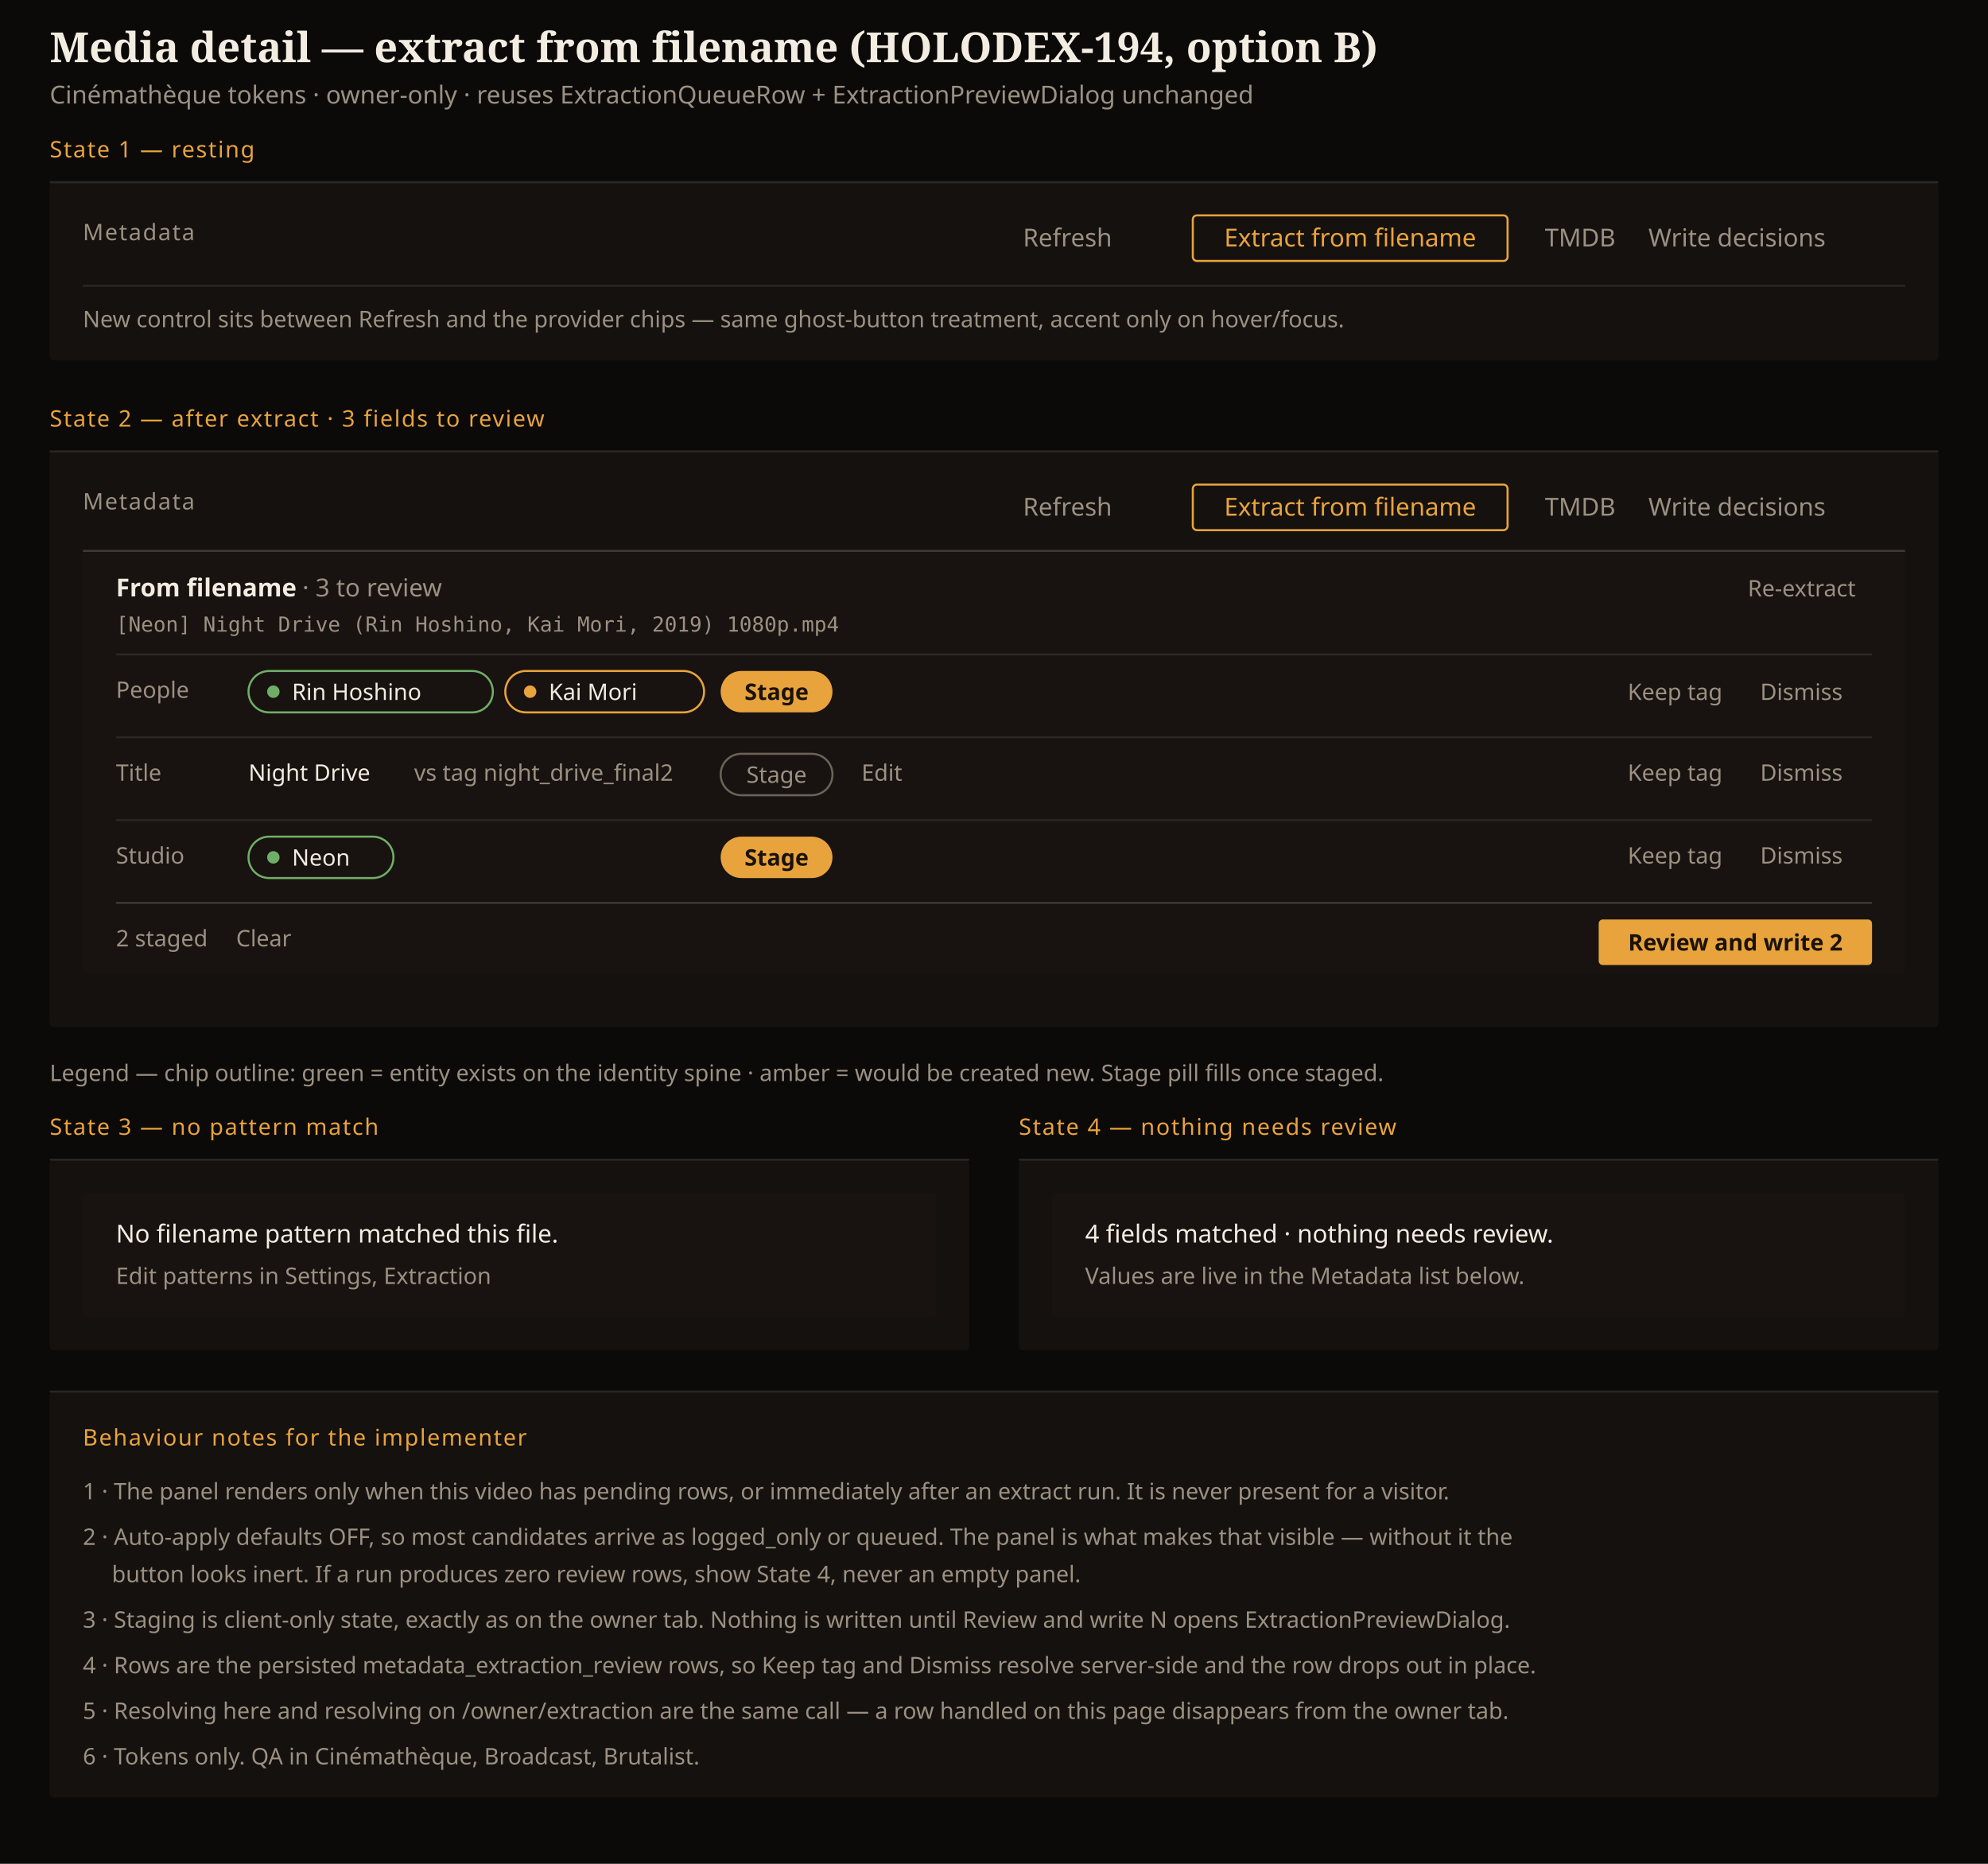
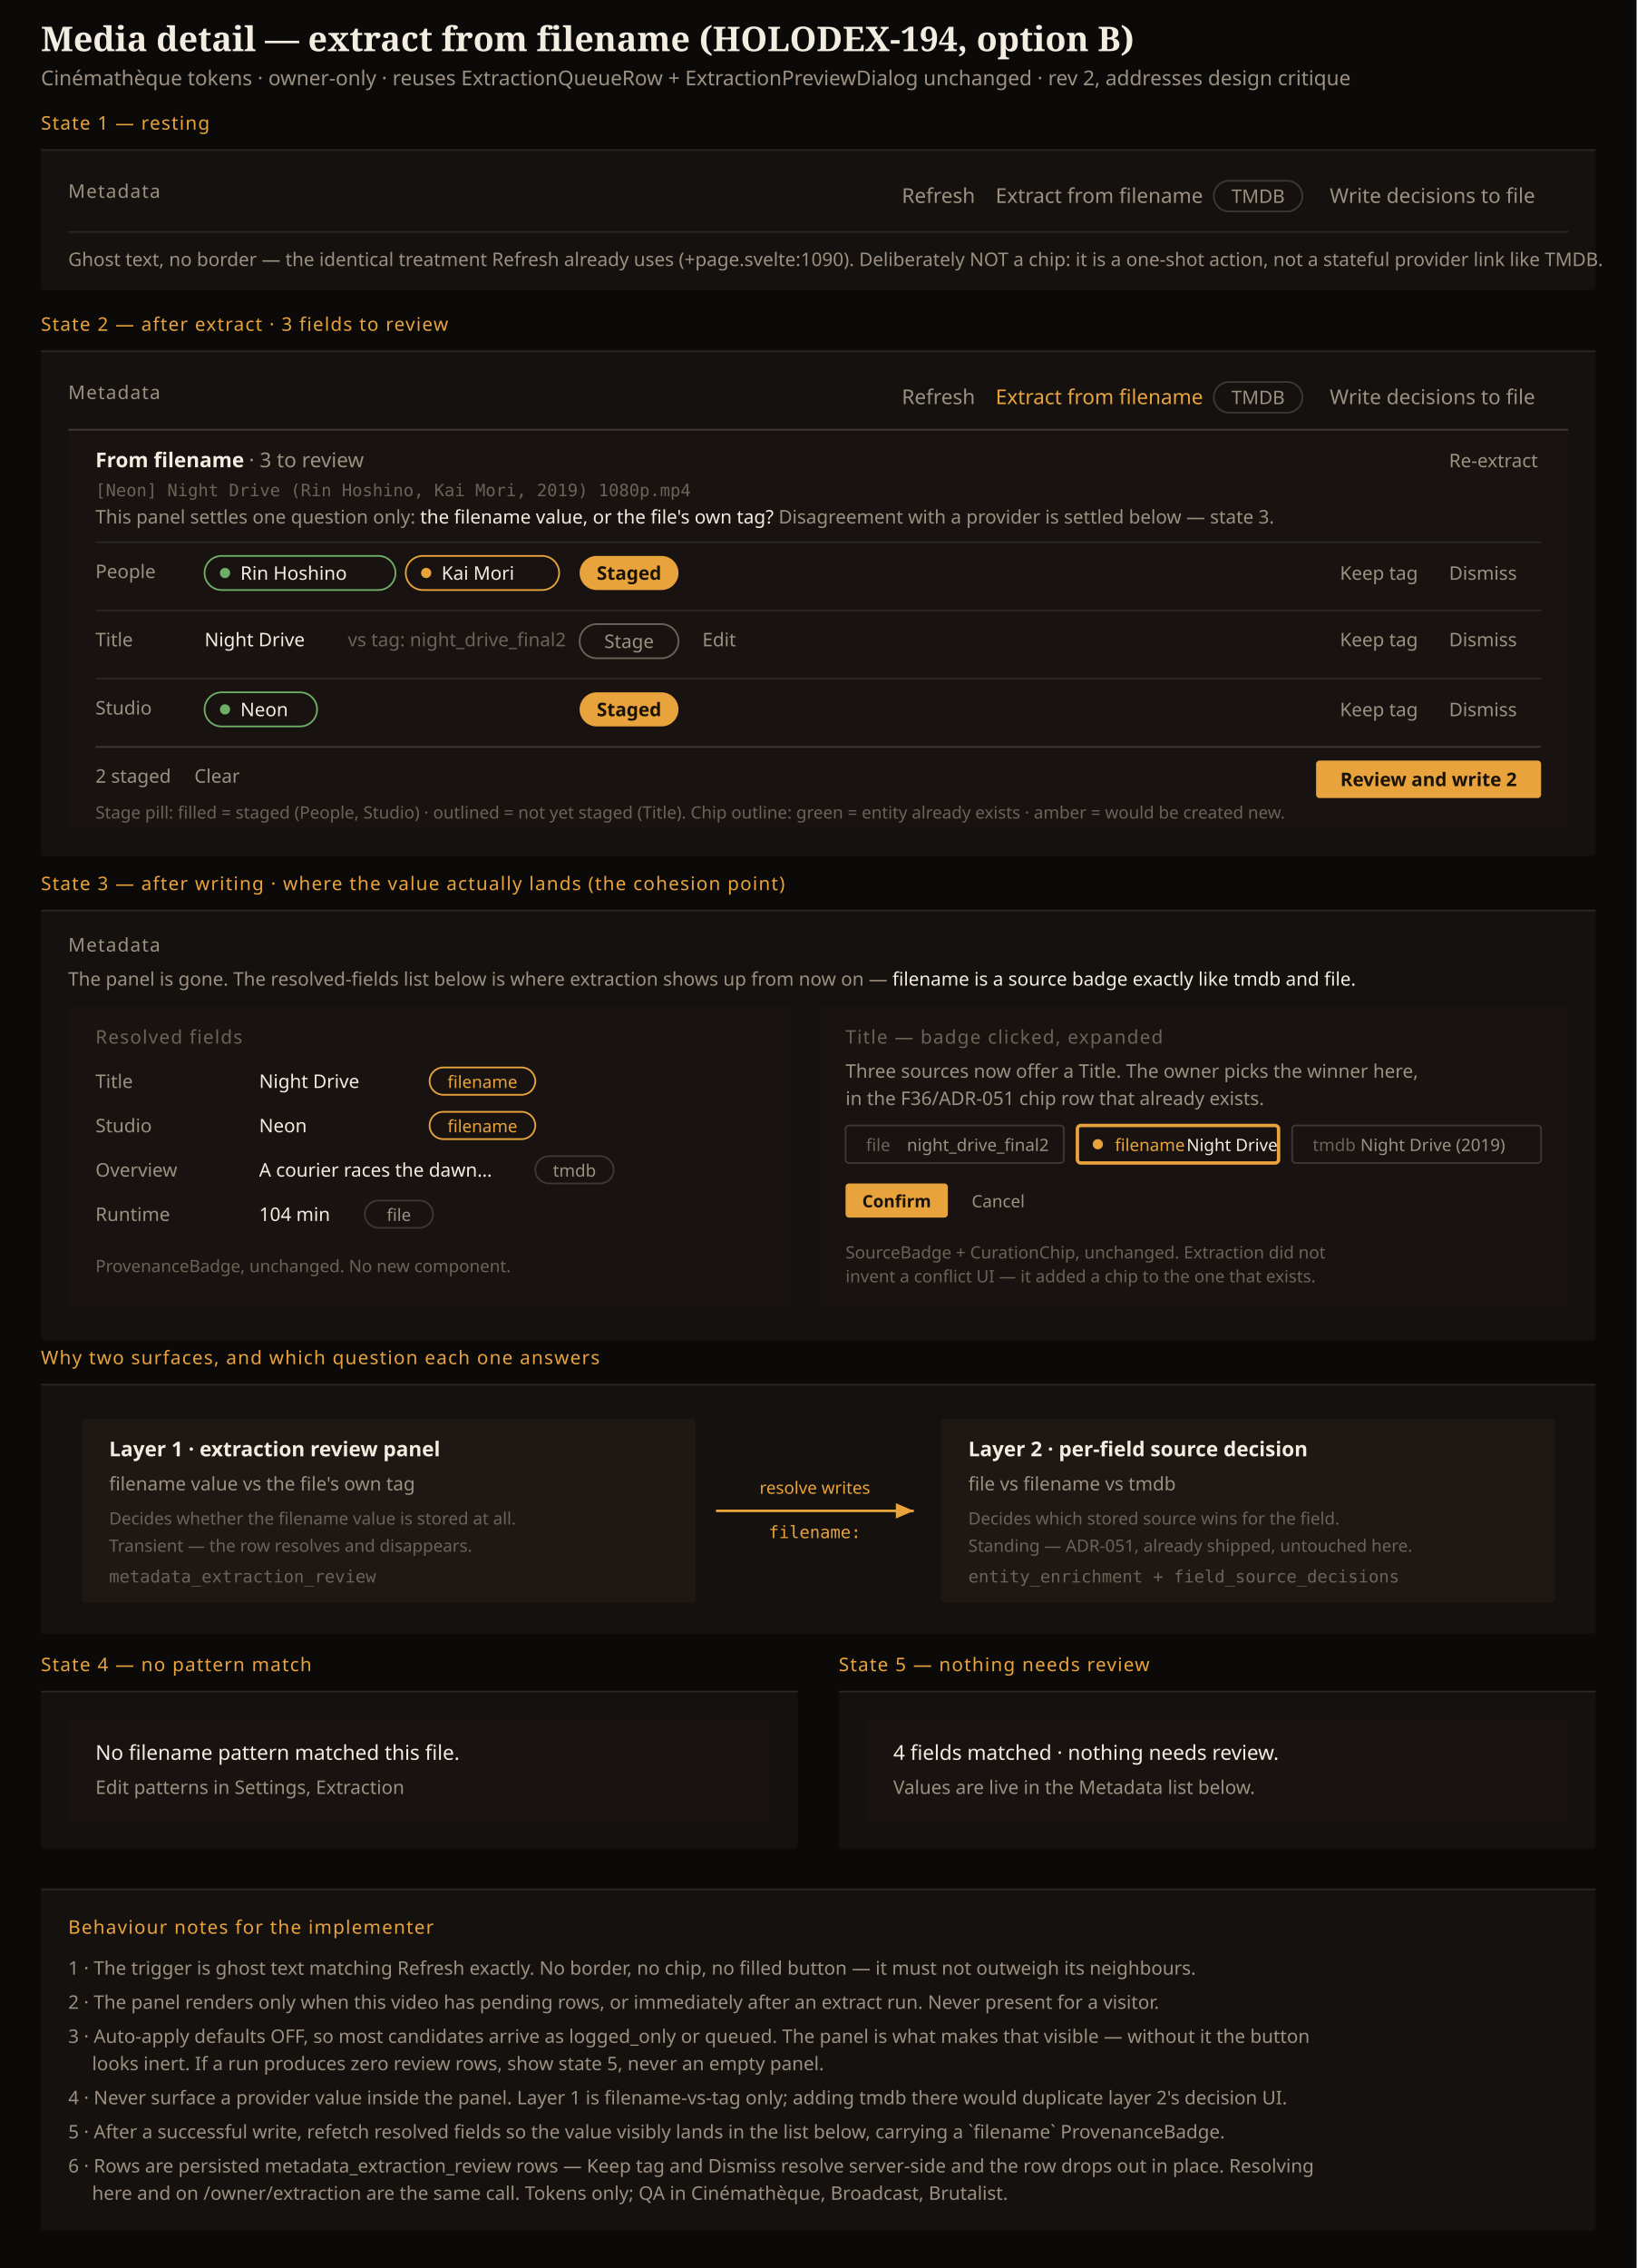
- <svg xmlns="http://www.w3.org/2000/svg" viewBox="0 0 960 900" font-family="'Archivo Variable', sans-serif">
+ <svg xmlns="http://www.w3.org/2000/svg" viewBox="0 0 960 1330" font-family="'Archivo Variable', sans-serif">
  <defs>
    <style>
      .bg { fill: #0c0a09; }
      .surface { fill: #15110e; }
      .surface2 { fill: #181310; }
+       .surface3 { fill: #1e1814; }
      .rule { stroke: #2a2622; stroke-width: 1; }
      .ruleStrong { stroke: #3d3833; stroke-width: 1; }
      .ink { fill: #f3ece1; }
      .muted { fill: #9b9082; }
+       .dim { fill: #6b6258; }
      .accent { fill: #e8a33d; }
      .accentInk { fill: #1a1206; }
      .ok { fill: #6fae67; }
      .okStroke { stroke: #6fae67; stroke-width: 1; fill: none; }
      .accentStroke { stroke: #e8a33d; stroke-width: 1; fill: none; }
+       .accentStroke2 { stroke: #e8a33d; stroke-width: 2; fill: none; }
      .mutedStroke { stroke: #6b6258; stroke-width: 1; fill: none; }
+       .dimStroke { stroke: #3d3833; stroke-width: 1; fill: none; }
+       .arrow { stroke: #e8a33d; stroke-width: 1.5; fill: none; }
      .label { font-size: 11px; letter-spacing: 0.06em; text-transform: uppercase; }
      .title { font-family: 'Fraunces Variable', serif; }
      .mono { font-family: 'IBM Plex Mono', monospace; }
    </style>
+     <marker id="ah" markerWidth="8" markerHeight="8" refX="7" refY="4" orient="auto">
+       <path d="M0,1 L7,4 L0,7 z" fill="#e8a33d" />
+     </marker>
  </defs>
-   <rect class="bg" width="960" height="900" />
+   <rect class="bg" width="960" height="1330" />
  <text x="24" y="30" class="ink title" font-size="20" font-weight="600">Media detail — extract from filename (HOLODEX-194, option B)</text>
-   <text x="24" y="50" class="muted" font-size="12">Cinémathèque tokens · owner-only · reuses ExtractionQueueRow + ExtractionPreviewDialog unchanged</text>
+   <text x="24" y="50" class="muted" font-size="12">Cinémathèque tokens · owner-only · reuses ExtractionQueueRow + ExtractionPreviewDialog unchanged · rev 2, addresses design critique</text>
  <g transform="translate(24,76)">
    <text x="0" y="0" class="accent label">State 1 — resting</text>
-     <rect x="0" y="12" width="912" height="86" rx="2" class="surface" />
+     <rect x="0" y="12" width="912" height="82" rx="2" class="surface" />
    <line x1="0" y1="12" x2="912" y2="12" class="rule" />
    <text x="16" y="40" class="muted label">Metadata</text>
-     <text x="470" y="43" class="muted" font-size="12">Refresh</text>
-     <rect x="552" y="28" width="152" height="22" rx="2" class="accentStroke" />
-     <text x="628" y="43" text-anchor="middle" class="accent" font-size="12">Extract from filename</text>
-     <text x="722" y="43" class="muted" font-size="12">TMDB</text>
-     <text x="772" y="43" class="muted" font-size="12">Write decisions</text>
-     <line x1="16" y1="62" x2="896" y2="62" class="rule" />
-     <text x="16" y="82" class="muted" font-size="11">New control sits between Refresh and the provider chips — same ghost-button treatment, accent only on hover/focus.</text>
+     <text x="505" y="43" class="muted" font-size="12">Refresh</text>
+     <text x="560" y="43" class="muted" font-size="12">Extract from filename</text>
+     <rect x="688" y="30" width="52" height="18" rx="9" class="dimStroke" />
+     <text x="714" y="43" text-anchor="middle" class="muted" font-size="11">TMDB</text>
+     <text x="756" y="43" class="muted" font-size="12">Write decisions to file</text>
+     <line x1="16" y1="60" x2="896" y2="60" class="rule" />
+     <text x="16" y="80" class="muted" font-size="11">Ghost text, no border — the identical treatment Refresh already uses (+page.svelte:1090). Deliberately NOT a chip: it is a one-shot action, not a stateful provider link like TMDB.</text>
  </g>
-   <g transform="translate(24,206)">
+   <g transform="translate(24,194)">
    <text x="0" y="0" class="accent label">State 2 — after extract · 3 fields to review</text>
-     <rect x="0" y="12" width="912" height="278" rx="2" class="surface" />
+     <rect x="0" y="12" width="912" height="296" rx="2" class="surface" />
    <line x1="0" y1="12" x2="912" y2="12" class="rule" />
    <text x="16" y="40" class="muted label">Metadata</text>
-     <text x="470" y="43" class="muted" font-size="12">Refresh</text>
-     <rect x="552" y="28" width="152" height="22" rx="2" class="accentStroke" />
-     <text x="628" y="43" text-anchor="middle" class="accent" font-size="12">Extract from filename</text>
-     <text x="722" y="43" class="muted" font-size="12">TMDB</text>
-     <text x="772" y="43" class="muted" font-size="12">Write decisions</text>
-     <rect x="16" y="60" width="880" height="204" rx="2" class="surface2" />
-     <line x1="16" y1="60" x2="896" y2="60" class="ruleStrong" />
-     <text x="32" y="82" class="ink" font-size="12" font-weight="600">From filename</text>
-     <text x="122" y="82" class="muted" font-size="12">· 3 to review</text>
-     <text x="820" y="82" class="muted" font-size="11">Re-extract</text>
-     <text x="32" y="99" class="muted mono" font-size="10">[Neon] Night Drive (Rin Hoshino, Kai Mori, 2019) 1080p.mp4</text>
-     <line x1="32" y1="110" x2="880" y2="110" class="rule" />
-     <text x="32" y="131" class="muted" font-size="11">People</text>
-     <rect x="96" y="118" width="118" height="20" rx="10" class="okStroke" />
-     <circle cx="108" cy="128" r="3" class="ok" />
-     <text x="117" y="132" class="ink" font-size="11">Rin Hoshino</text>
-     <rect x="220" y="118" width="96" height="20" rx="10" class="accentStroke" />
-     <circle cx="232" cy="128" r="3" class="accent" />
-     <text x="241" y="132" class="ink" font-size="11">Kai Mori</text>
-     <rect x="324" y="118" width="54" height="20" rx="10" class="accent" />
-     <text x="351" y="132" text-anchor="middle" class="accentInk" font-size="11" font-weight="600">Stage</text>
-     <text x="762" y="132" class="muted" font-size="11">Keep tag</text>
-     <text x="826" y="132" class="muted" font-size="11">Dismiss</text>
-     <line x1="32" y1="150" x2="880" y2="150" class="rule" />
-     <text x="32" y="171" class="muted" font-size="11">Title</text>
-     <text x="96" y="171" class="ink" font-size="11">Night Drive</text>
-     <text x="176" y="171" class="muted" font-size="11">vs tag night_drive_final2</text>
-     <rect x="324" y="158" width="54" height="20" rx="10" class="mutedStroke" />
-     <text x="351" y="172" text-anchor="middle" class="muted" font-size="11">Stage</text>
-     <text x="392" y="171" class="muted" font-size="11">Edit</text>
-     <text x="762" y="171" class="muted" font-size="11">Keep tag</text>
-     <text x="826" y="171" class="muted" font-size="11">Dismiss</text>
-     <line x1="32" y1="190" x2="880" y2="190" class="rule" />
-     <text x="32" y="211" class="muted" font-size="11">Studio</text>
-     <rect x="96" y="198" width="70" height="20" rx="10" class="okStroke" />
-     <circle cx="108" cy="208" r="3" class="ok" />
-     <text x="117" y="212" class="ink" font-size="11">Neon</text>
-     <rect x="324" y="198" width="54" height="20" rx="10" class="accent" />
-     <text x="351" y="212" text-anchor="middle" class="accentInk" font-size="11" font-weight="600">Stage</text>
-     <text x="762" y="211" class="muted" font-size="11">Keep tag</text>
-     <text x="826" y="211" class="muted" font-size="11">Dismiss</text>
-     <line x1="32" y1="230" x2="880" y2="230" class="ruleStrong" />
-     <text x="32" y="251" class="muted" font-size="11">2 staged</text>
-     <text x="90" y="251" class="muted" font-size="11">Clear</text>
-     <rect x="748" y="238" width="132" height="22" rx="2" class="accent" />
-     <text x="814" y="253" text-anchor="middle" class="accentInk" font-size="11" font-weight="600">Review and write 2</text>
+     <text x="505" y="43" class="muted" font-size="12">Refresh</text>
+     <text x="560" y="43" class="accent" font-size="12">Extract from filename</text>
+     <rect x="688" y="30" width="52" height="18" rx="9" class="dimStroke" />
+     <text x="714" y="43" text-anchor="middle" class="muted" font-size="11">TMDB</text>
+     <text x="756" y="43" class="muted" font-size="12">Write decisions to file</text>
+     <rect x="16" y="58" width="880" height="234" rx="2" class="surface2" />
+     <line x1="16" y1="58" x2="896" y2="58" class="ruleStrong" />
+     <text x="32" y="80" class="ink" font-size="12" font-weight="600">From filename</text>
+     <text x="122" y="80" class="muted" font-size="12">· 3 to review</text>
+     <text x="826" y="80" class="muted" font-size="11">Re-extract</text>
+     <text x="32" y="97" class="dim mono" font-size="10">[Neon] Night Drive (Rin Hoshino, Kai Mori, 2019) 1080p.mp4</text>
+     <text x="32" y="113" class="muted" font-size="11">This panel settles one question only: <tspan class="ink">the filename value, or the file's own tag?</tspan> Disagreement with a provider is settled below — state 3.</text>
+     <line x1="32" y1="124" x2="880" y2="124" class="rule" />
+     <text x="32" y="145" class="muted" font-size="11">People</text>
+     <rect x="96" y="132" width="112" height="20" rx="10" class="okStroke" />
+     <circle cx="108" cy="142" r="3" class="ok" />
+     <text x="117" y="146" class="ink" font-size="11">Rin Hoshino</text>
+     <rect x="214" y="132" width="90" height="20" rx="10" class="accentStroke" />
+     <circle cx="226" cy="142" r="3" class="accent" />
+     <text x="235" y="146" class="ink" font-size="11">Kai Mori</text>
+     <rect x="316" y="132" width="58" height="20" rx="10" class="accent" />
+     <text x="345" y="146" text-anchor="middle" class="accentInk" font-size="11" font-weight="600">Staged</text>
+     <text x="762" y="146" class="muted" font-size="11">Keep tag</text>
+     <text x="826" y="146" class="muted" font-size="11">Dismiss</text>
+     <line x1="32" y1="164" x2="880" y2="164" class="rule" />
+     <text x="32" y="185" class="muted" font-size="11">Title</text>
+     <text x="96" y="185" class="ink" font-size="11">Night Drive</text>
+     <text x="180" y="185" class="dim" font-size="11">vs tag: night_drive_final2</text>
+     <rect x="316" y="172" width="58" height="20" rx="10" class="mutedStroke" />
+     <text x="345" y="186" text-anchor="middle" class="muted" font-size="11">Stage</text>
+     <text x="388" y="185" class="muted" font-size="11">Edit</text>
+     <text x="762" y="185" class="muted" font-size="11">Keep tag</text>
+     <text x="826" y="185" class="muted" font-size="11">Dismiss</text>
+     <line x1="32" y1="204" x2="880" y2="204" class="rule" />
+     <text x="32" y="225" class="muted" font-size="11">Studio</text>
+     <rect x="96" y="212" width="66" height="20" rx="10" class="okStroke" />
+     <circle cx="108" cy="222" r="3" class="ok" />
+     <text x="117" y="226" class="ink" font-size="11">Neon</text>
+     <rect x="316" y="212" width="58" height="20" rx="10" class="accent" />
+     <text x="345" y="226" text-anchor="middle" class="accentInk" font-size="11" font-weight="600">Staged</text>
+     <text x="762" y="226" class="muted" font-size="11">Keep tag</text>
+     <text x="826" y="226" class="muted" font-size="11">Dismiss</text>
+     <line x1="32" y1="244" x2="880" y2="244" class="ruleStrong" />
+     <text x="32" y="265" class="muted" font-size="11">2 staged</text>
+     <text x="90" y="265" class="muted" font-size="11">Clear</text>
+     <rect x="748" y="252" width="132" height="22" rx="2" class="accent" />
+     <text x="814" y="267" text-anchor="middle" class="accentInk" font-size="11" font-weight="600">Review and write 2</text>
+     <text x="32" y="286" class="dim" font-size="10">Stage pill: filled = staged (People, Studio) · outlined = not yet staged (Title). Chip outline: green = entity already exists · amber = would be created new.</text>
  </g>
-   <text x="24" y="522" class="muted" font-size="11">Legend — chip outline: green = entity exists on the identity spine · amber = would be created new. Stage pill fills once staged.</text>
-   <g transform="translate(24,548)">
-     <text x="0" y="0" class="accent label">State 3 — no pattern match</text>
+   <g transform="translate(24,522)">
+     <text x="0" y="0" class="accent label">State 3 — after writing · where the value actually lands (the cohesion point)</text>
+     <rect x="0" y="12" width="912" height="252" rx="2" class="surface" />
+     <line x1="0" y1="12" x2="912" y2="12" class="rule" />
+     <text x="16" y="36" class="muted label">Metadata</text>
+     <text x="16" y="56" class="muted" font-size="11">The panel is gone. The resolved-fields list below is where extraction shows up from now on — <tspan class="ink">filename is a source badge exactly like tmdb and file.</tspan>
+     </text>
+     <rect x="16" y="68" width="424" height="176" rx="2" class="surface2" />
+     <text x="32" y="90" class="dim label">Resolved fields</text>
+     <text x="32" y="116" class="muted" font-size="11">Title</text>
+     <text x="128" y="116" class="ink" font-size="11">Night Drive</text>
+     <rect x="228" y="104" width="62" height="16" rx="8" class="accentStroke" />
+     <text x="259" y="116" text-anchor="middle" class="accent" font-size="10">filename</text>
+     <text x="32" y="142" class="muted" font-size="11">Studio</text>
+     <text x="128" y="142" class="ink" font-size="11">Neon</text>
+     <rect x="228" y="130" width="62" height="16" rx="8" class="accentStroke" />
+     <text x="259" y="142" text-anchor="middle" class="accent" font-size="10">filename</text>
+     <text x="32" y="168" class="muted" font-size="11">Overview</text>
+     <text x="128" y="168" class="ink" font-size="11">A courier races the dawn…</text>
+     <rect x="290" y="156" width="46" height="16" rx="8" class="dimStroke" />
+     <text x="313" y="168" text-anchor="middle" class="muted" font-size="10">tmdb</text>
+     <text x="32" y="194" class="muted" font-size="11">Runtime</text>
+     <text x="128" y="194" class="ink" font-size="11">104 min</text>
+     <rect x="190" y="182" width="40" height="16" rx="8" class="dimStroke" />
+     <text x="210" y="194" text-anchor="middle" class="muted" font-size="10">file</text>
+     <text x="32" y="224" class="dim" font-size="10">ProvenanceBadge, unchanged. No new component.</text>
+     <rect x="456" y="68" width="440" height="176" rx="2" class="surface2" />
+     <text x="472" y="90" class="dim label">Title — badge clicked, expanded</text>
+     <text x="472" y="110" class="muted" font-size="11">Three sources now offer a Title. The owner picks the winner here,</text>
+     <text x="472" y="126" class="muted" font-size="11">in the F36/ADR-051 chip row that already exists.</text>
+     <rect x="472" y="138" width="128" height="22" rx="2" class="dimStroke" />
+     <text x="484" y="153" class="dim" font-size="10">file</text>
+     <text x="508" y="153" class="muted" font-size="10">night_drive_final2</text>
+     <rect x="608" y="138" width="118" height="22" rx="2" class="accentStroke2" />
+     <circle cx="620" cy="149" r="3" class="accent" />
+     <text x="630" y="153" class="accent" font-size="10">filename</text>
+     <text x="672" y="153" class="ink" font-size="10">Night Drive</text>
+     <rect x="734" y="138" width="146" height="22" rx="2" class="dimStroke" />
+     <text x="746" y="153" class="dim" font-size="10">tmdb</text>
+     <text x="774" y="153" class="muted" font-size="10">Night Drive (2019)</text>
+     <rect x="472" y="172" width="60" height="20" rx="2" class="accent" />
+     <text x="502" y="186" text-anchor="middle" class="accentInk" font-size="10" font-weight="600">Confirm</text>
+     <text x="546" y="186" class="muted" font-size="10">Cancel</text>
+     <text x="472" y="216" class="dim" font-size="10">SourceBadge + CurationChip, unchanged. Extraction did not</text>
+     <text x="472" y="230" class="dim" font-size="10">invent a conflict UI — it added a chip to the one that exists.</text>
+   </g>
+   <g transform="translate(24,800)">
+     <text x="0" y="0" class="accent label">Why two surfaces, and which question each one answers</text>
+     <rect x="0" y="12" width="912" height="146" rx="2" class="surface" />
+     <line x1="0" y1="12" x2="912" y2="12" class="rule" />
+     <rect x="24" y="32" width="360" height="108" rx="2" class="surface3" />
+     <text x="40" y="54" class="ink" font-size="12" font-weight="600">Layer 1 · extraction review panel</text>
+     <text x="40" y="74" class="muted" font-size="11">filename value  vs  the file's own tag</text>
+     <text x="40" y="94" class="dim" font-size="10">Decides whether the filename value is stored at all.</text>
+     <text x="40" y="110" class="dim" font-size="10">Transient — the row resolves and disappears.</text>
+     <text x="40" y="128" class="dim mono" font-size="10">metadata_extraction_review</text>
+     <line x1="396" y1="86" x2="512" y2="86" class="arrow" marker-end="url(#ah)" />
+     <text x="454" y="76" text-anchor="middle" class="accent" font-size="10">resolve writes</text>
+     <text x="454" y="102" text-anchor="middle" class="accent mono" font-size="10">filename:</text>
+     <rect x="528" y="32" width="360" height="108" rx="2" class="surface3" />
+     <text x="544" y="54" class="ink" font-size="12" font-weight="600">Layer 2 · per-field source decision</text>
+     <text x="544" y="74" class="muted" font-size="11">file  vs  filename  vs  tmdb</text>
+     <text x="544" y="94" class="dim" font-size="10">Decides which stored source wins for the field.</text>
+     <text x="544" y="110" class="dim" font-size="10">Standing — ADR-051, already shipped, untouched here.</text>
+     <text x="544" y="128" class="dim mono" font-size="10">entity_enrichment + field_source_decisions</text>
+   </g>
+   <g transform="translate(24,980)">
+     <text x="0" y="0" class="accent label">State 4 — no pattern match</text>
    <rect x="0" y="12" width="444" height="92" rx="2" class="surface" />
    <line x1="0" y1="12" x2="444" y2="12" class="rule" />
    <rect x="16" y="28" width="412" height="60" rx="2" class="surface2" />
    <text x="32" y="52" class="ink" font-size="12">No filename pattern matched this file.</text>
    <text x="32" y="72" class="muted" font-size="11">Edit patterns in Settings, Extraction</text>
  </g>
-   <g transform="translate(492,548)">
-     <text x="0" y="0" class="accent label">State 4 — nothing needs review</text>
+   <g transform="translate(492,980)">
+     <text x="0" y="0" class="accent label">State 5 — nothing needs review</text>
    <rect x="0" y="12" width="444" height="92" rx="2" class="surface" />
    <line x1="0" y1="12" x2="444" y2="12" class="rule" />
    <rect x="16" y="28" width="412" height="60" rx="2" class="surface2" />
    <text x="32" y="52" class="ink" font-size="12">4 fields matched · nothing needs review.</text>
    <text x="32" y="72" class="muted" font-size="11">Values are live in the Metadata list below.</text>
  </g>
-   <g transform="translate(24,672)">
-     <rect x="0" y="0" width="912" height="196" rx="2" class="surface" />
+   <g transform="translate(24,1108)">
+     <rect x="0" y="0" width="912" height="200" rx="2" class="surface" />
    <line x1="0" y1="0" x2="912" y2="0" class="rule" />
    <text x="16" y="26" class="accent label">Behaviour notes for the implementer</text>
-     <text x="16" y="52" class="muted" font-size="11">1 · The panel renders only when this video has pending rows, or immediately after an extract run. It is never present for a visitor.</text>
-     <text x="16" y="74" class="muted" font-size="11">2 · Auto-apply defaults OFF, so most candidates arrive as logged_only or queued. The panel is what makes that visible — without it the</text>
-     <text x="30" y="92" class="muted" font-size="11">button looks inert. If a run produces zero review rows, show State 4, never an empty panel.</text>
-     <text x="16" y="114" class="muted" font-size="11">3 · Staging is client-only state, exactly as on the owner tab. Nothing is written until Review and write N opens ExtractionPreviewDialog.</text>
-     <text x="16" y="136" class="muted" font-size="11">4 · Rows are the persisted metadata_extraction_review rows, so Keep tag and Dismiss resolve server-side and the row drops out in place.</text>
-     <text x="16" y="158" class="muted" font-size="11">5 · Resolving here and resolving on /owner/extraction are the same call — a row handled on this page disappears from the owner tab.</text>
-     <text x="16" y="180" class="muted" font-size="11">6 · Tokens only. QA in Cinémathèque, Broadcast, Brutalist.</text>
+     <text x="16" y="50" class="muted" font-size="11">1 · The trigger is ghost text matching Refresh exactly. No border, no chip, no filled button — it must not outweigh its neighbours.</text>
+     <text x="16" y="70" class="muted" font-size="11">2 · The panel renders only when this video has pending rows, or immediately after an extract run. Never present for a visitor.</text>
+     <text x="16" y="90" class="muted" font-size="11">3 · Auto-apply defaults OFF, so most candidates arrive as logged_only or queued. The panel is what makes that visible — without it the button</text>
+     <text x="30" y="106" class="muted" font-size="11">looks inert. If a run produces zero review rows, show state 5, never an empty panel.</text>
+     <text x="16" y="126" class="muted" font-size="11">4 · Never surface a provider value inside the panel. Layer 1 is filename-vs-tag only; adding tmdb there would duplicate layer 2's decision UI.</text>
+     <text x="16" y="146" class="muted" font-size="11">5 · After a successful write, refetch resolved fields so the value visibly lands in the list below, carrying a `filename` ProvenanceBadge.</text>
+     <text x="16" y="166" class="muted" font-size="11">6 · Rows are persisted metadata_extraction_review rows — Keep tag and Dismiss resolve server-side and the row drops out in place. Resolving</text>
+     <text x="30" y="182" class="muted" font-size="11">here and on /owner/extraction are the same call. Tokens only; QA in Cinémathèque, Broadcast, Brutalist.</text>
  </g>
</svg>
